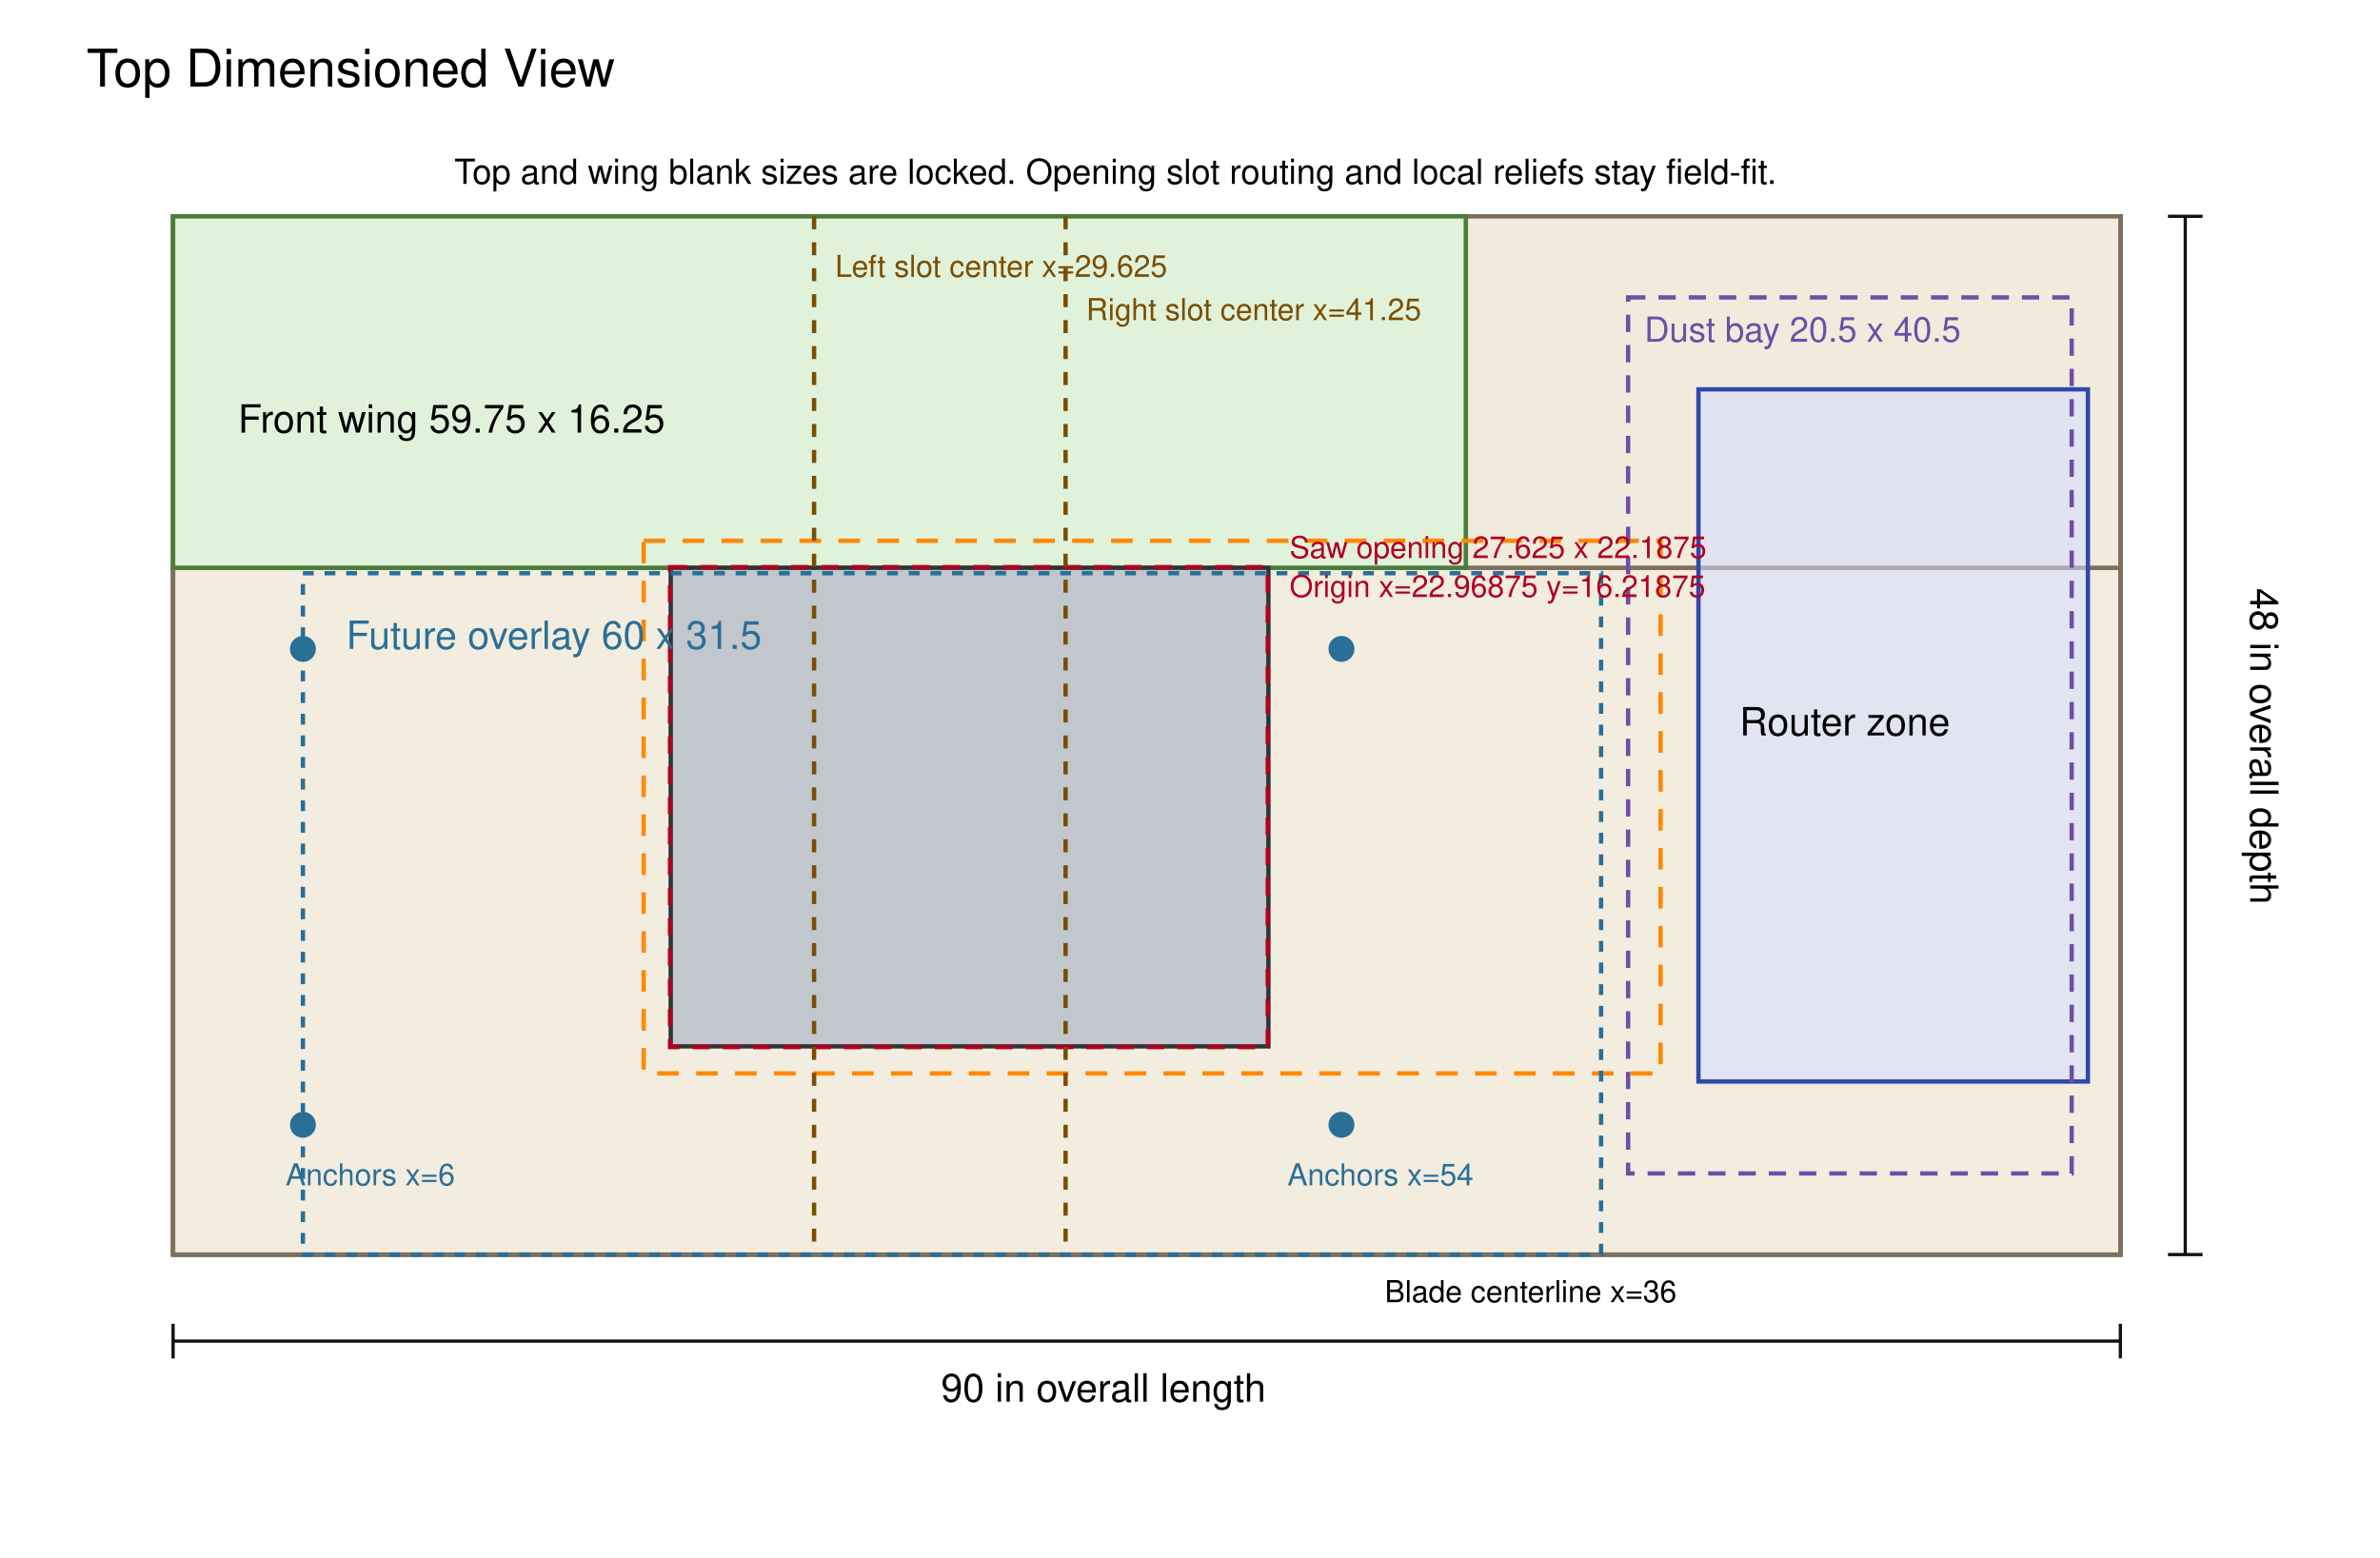
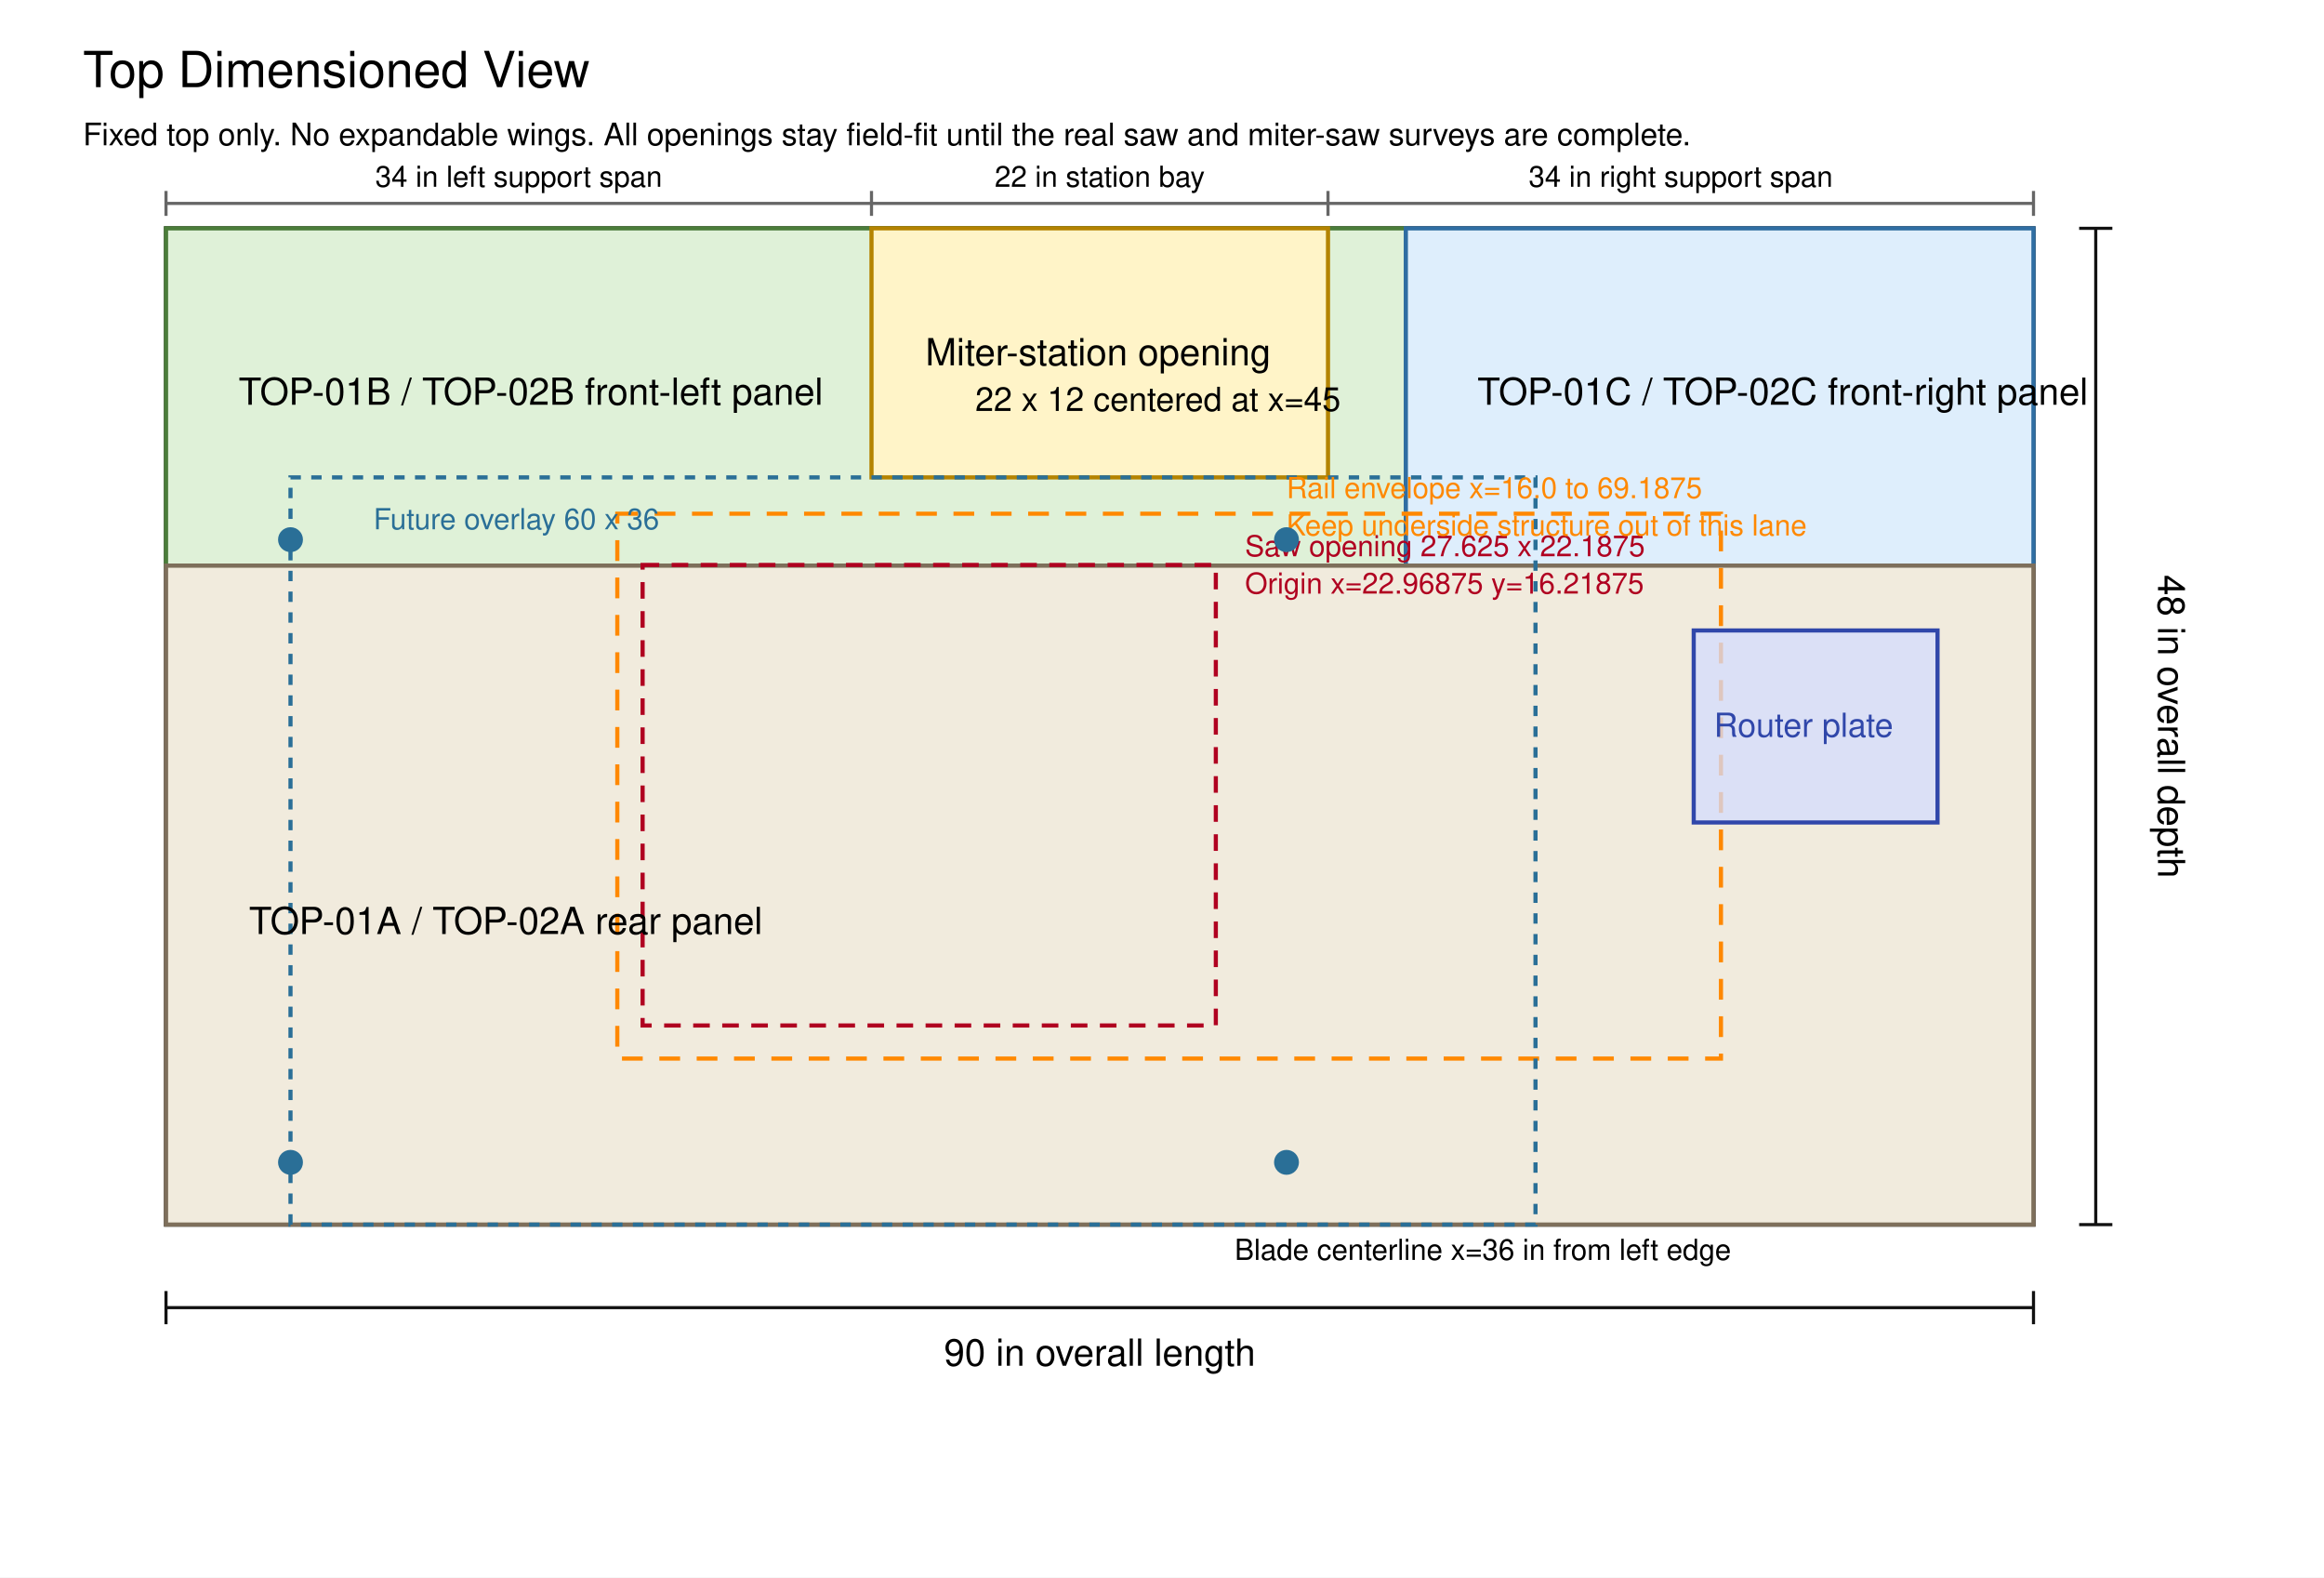
- <svg xmlns="http://www.w3.org/2000/svg" width="1100" height="720" viewBox="0 0 1100 720">
-   <rect width="1100" height="720" fill="#ffffff" />
-   <text x="40" y="40" font-family="Helvetica, Arial, sans-serif" font-size="24">Top Dimensioned View</text>
-   <rect x="80" y="100" width="900" height="480" fill="#faf7f2" stroke="#111" stroke-width="2" />
-   <rect x="80" y="262.5" width="900" height="317.5" fill="#efe8d8" stroke="#7e6f5b" stroke-width="2" fill-opacity="0.7" />
-   <rect x="677.5" y="100" width="302.5" height="162.5" fill="#efe8d8" stroke="#7e6f5b" stroke-width="2" fill-opacity="0.8" />
-   <rect x="80" y="100" width="597.5" height="162.5" fill="#d8f0d2" stroke="#4b7d3a" stroke-width="2" fill-opacity="0.75" />
-   <text x="110" y="200" font-family="Helvetica, Arial, sans-serif" font-size="18">Front wing 59.75 x 16.25</text>
-   <rect x="310" y="262.5" width="276.25" height="221.25" fill="#c2c7ce" stroke="#333" stroke-width="2" />
-   <rect x="309.688" y="262.188" width="276.25" height="221.875" fill="none" stroke="#b00020" stroke-width="2" stroke-dasharray="8 6" />
-   <rect x="297.5" y="250" width="470" height="246.25" fill="none" stroke="#ff8800" stroke-width="2" stroke-dasharray="10 8" />
-   <rect x="785" y="180" width="180" height="320" fill="#d4dcff" stroke="#3047aa" stroke-width="2" fill-opacity="0.55" />
-   <text x="804" y="340" font-family="Helvetica, Arial, sans-serif" font-size="18">Router zone</text>
-   <rect x="752.5" y="137.5" width="205" height="405" fill="none" stroke="#6f4ea5" stroke-width="2" stroke-dasharray="8 6" />
-   <text x="760" y="158" font-family="Helvetica, Arial, sans-serif" font-size="16" fill="#6f4ea5">Dust bay 20.5 x 40.5</text>
-   <rect x="140" y="265" width="600" height="315" fill="none" stroke="#2a6f97" stroke-width="2" stroke-dasharray="5 5" />
-   <text x="160" y="300" font-family="Helvetica, Arial, sans-serif" font-size="18" fill="#2a6f97">Future overlay 60 x 31.5</text>
-   <circle cx="140" cy="300" r="6" fill="#2a6f97" />
-   <circle cx="140" cy="520" r="6" fill="#2a6f97" />
-   <circle cx="620" cy="300" r="6" fill="#2a6f97" />
-   <circle cx="620" cy="520" r="6" fill="#2a6f97" />
-   <line x1="376.25" y1="100" x2="376.25" y2="580" stroke="#7a4d00" stroke-width="2" stroke-dasharray="6 6" />
-   <line x1="492.5" y1="100" x2="492.5" y2="580" stroke="#7a4d00" stroke-width="2" stroke-dasharray="6 6" />
-   <text x="386" y="128" font-family="Helvetica, Arial, sans-serif" font-size="14" fill="#7a4d00">Left slot center x=29.625</text>
-   <text x="502" y="148" font-family="Helvetica, Arial, sans-serif" font-size="14" fill="#7a4d00">Right slot center x=41.25</text>
-   <text x="596" y="258" font-family="Helvetica, Arial, sans-serif" font-size="14" fill="#b00020">Saw opening 27.625 x 22.1875</text>
-   <text x="596" y="276" font-family="Helvetica, Arial, sans-serif" font-size="14" fill="#b00020">Origin x=22.96875 y=16.21875</text>
-   <text x="132" y="548" font-family="Helvetica, Arial, sans-serif" font-size="14" fill="#2a6f97">Anchors x=6</text>
-   <text x="595" y="548" font-family="Helvetica, Arial, sans-serif" font-size="14" fill="#2a6f97">Anchors x=54</text>
-   <line x1="80" y1="620" x2="980" y2="620" stroke="#111" stroke-width="1.5" />
-   <line x1="80" y1="612" x2="80" y2="628" stroke="#111" stroke-width="1.5" />
-   <line x1="980" y1="612" x2="980" y2="628" stroke="#111" stroke-width="1.5" />
-   <text x="510" y="648" font-family="Helvetica, Arial, sans-serif" font-size="18" text-anchor="middle">90 in overall length</text>
-   <line x1="1010" y1="100" x2="1010" y2="580" stroke="#111" stroke-width="1.5" />
-   <line x1="1002" y1="100" x2="1018" y2="100" stroke="#111" stroke-width="1.5" />
-   <line x1="1002" y1="580" x2="1018" y2="580" stroke="#111" stroke-width="1.5" />
-   <text x="1040" y="345" font-family="Helvetica, Arial, sans-serif" font-size="18" text-anchor="middle" transform="rotate(90 1040 345)">48 in overall depth</text>
-   <text x="210" y="85" font-family="Helvetica, Arial, sans-serif" font-size="16">Top and wing blank sizes are locked. Opening slot routing and local reliefs stay field-fit.</text>
-   <text x="640" y="602" font-family="Helvetica, Arial, sans-serif" font-size="14">Blade centerline x=36</text>
+ <svg xmlns="http://www.w3.org/2000/svg" width="1120" height="760" viewBox="0 0 1120 760">
+   <rect width="1120" height="760" fill="#ffffff" />
+   <text x="40" y="42" font-family="Helvetica, Arial, sans-serif" font-size="24">Top Dimensioned View</text>
+   <text x="40" y="70" font-family="Helvetica, Arial, sans-serif" font-size="15">Fixed top only. No expandable wings. All openings stay field-fit until the real saw and miter-saw surveys are complete.</text>
+   <rect x="80" y="110" width="900" height="480" fill="#faf7f2" stroke="#111" stroke-width="2" />
+   <rect x="80" y="110" width="597.5" height="162.5" fill="#d8f0d2" stroke="#4b7d3a" stroke-width="2" fill-opacity="0.8" />
+   <rect x="677.5" y="110" width="302.5" height="162.5" fill="#d7ecff" stroke="#2f6ea3" stroke-width="2" fill-opacity="0.8" />
+   <rect x="80" y="272.5" width="900" height="317.5" fill="#efe8d8" stroke="#7e6f5b" stroke-width="2" fill-opacity="0.8" />
+   <rect x="420" y="110" width="220" height="120" fill="#fff4c8" stroke="#b48300" stroke-width="2" />
+   <rect x="309.688" y="272.188" width="276.25" height="221.875" fill="none" stroke="#b00020" stroke-width="2" stroke-dasharray="8 6" />
+   <rect x="297.5" y="247.5" width="531.875" height="262.5" fill="none" stroke="#ff8800" stroke-width="2" stroke-dasharray="10 8" />
+   <rect x="816.25" y="303.75" width="117.5" height="92.5" fill="#d4dcff" stroke="#3047aa" stroke-width="2" fill-opacity="0.75" />
+   <rect x="140" y="230" width="600" height="360" fill="none" stroke="#2a6f97" stroke-width="2" stroke-dasharray="5 5" />
+   <text x="115" y="195" font-family="Helvetica, Arial, sans-serif" font-size="18">TOP-01B / TOP-02B front-left panel</text>
+   <text x="712" y="195" font-family="Helvetica, Arial, sans-serif" font-size="18">TOP-01C / TOP-02C front-right panel</text>
+   <text x="120" y="450" font-family="Helvetica, Arial, sans-serif" font-size="18">TOP-01A / TOP-02A rear panel</text>
+   <text x="446" y="176" font-family="Helvetica, Arial, sans-serif" font-size="18">Miter-station opening</text>
+   <text x="470" y="198" font-family="Helvetica, Arial, sans-serif" font-size="16">22 x 12 centered at x=45</text>
+   <text x="600" y="268" font-family="Helvetica, Arial, sans-serif" font-size="14" fill="#b00020">Saw opening 27.625 x 22.1875</text>
+   <text x="600" y="286" font-family="Helvetica, Arial, sans-serif" font-size="14" fill="#b00020">Origin x=22.96875 y=16.21875</text>
+   <text x="620" y="240" font-family="Helvetica, Arial, sans-serif" font-size="14" fill="#ff8800">Rail envelope x=16.0 to 69.1875</text>
+   <text x="620" y="258" font-family="Helvetica, Arial, sans-serif" font-size="14" fill="#ff8800">Keep underside structure out of this lane</text>
+   <text x="826" y="355" font-family="Helvetica, Arial, sans-serif" font-size="16" fill="#3047aa">Router plate</text>
+   <text x="180" y="255" font-family="Helvetica, Arial, sans-serif" font-size="14" fill="#2a6f97">Future overlay 60 x 36</text>
+   <circle cx="140" cy="260" r="6" fill="#2a6f97" />
+   <circle cx="140" cy="560" r="6" fill="#2a6f97" />
+   <circle cx="620" cy="260" r="6" fill="#2a6f97" />
+   <circle cx="620" cy="560" r="6" fill="#2a6f97" />
+   <line x1="80" y1="630" x2="980" y2="630" stroke="#111" stroke-width="1.5" />
+   <line x1="80" y1="622" x2="80" y2="638" stroke="#111" stroke-width="1.5" />
+   <line x1="980" y1="622" x2="980" y2="638" stroke="#111" stroke-width="1.5" />
+   <text x="530" y="658" font-family="Helvetica, Arial, sans-serif" font-size="18" text-anchor="middle">90 in overall length</text>
+   <line x1="1010" y1="110" x2="1010" y2="590" stroke="#111" stroke-width="1.5" />
+   <line x1="1002" y1="110" x2="1018" y2="110" stroke="#111" stroke-width="1.5" />
+   <line x1="1002" y1="590" x2="1018" y2="590" stroke="#111" stroke-width="1.5" />
+   <text x="1040" y="350" font-family="Helvetica, Arial, sans-serif" font-size="18" text-anchor="middle" transform="rotate(90 1040 350)">48 in overall depth</text>
+   <line x1="80" y1="98" x2="420" y2="98" stroke="#666" stroke-width="1.5" />
+   <line x1="420" y1="98" x2="640" y2="98" stroke="#666" stroke-width="1.5" />
+   <line x1="640" y1="98" x2="980" y2="98" stroke="#666" stroke-width="1.5" />
+   <line x1="80" y1="92" x2="80" y2="104" stroke="#666" stroke-width="1.5" />
+   <line x1="420" y1="92" x2="420" y2="104" stroke="#666" stroke-width="1.5" />
+   <line x1="640" y1="92" x2="640" y2="104" stroke="#666" stroke-width="1.5" />
+   <line x1="980" y1="92" x2="980" y2="104" stroke="#666" stroke-width="1.5" />
+   <text x="250" y="90" font-family="Helvetica, Arial, sans-serif" font-size="14" text-anchor="middle">34 in left support span</text>
+   <text x="530" y="90" font-family="Helvetica, Arial, sans-serif" font-size="14" text-anchor="middle">22 in station bay</text>
+   <text x="810" y="90" font-family="Helvetica, Arial, sans-serif" font-size="14" text-anchor="middle">34 in right support span</text>
+   <text x="595" y="607" font-family="Helvetica, Arial, sans-serif" font-size="14">Blade centerline x=36 in from left edge</text>
</svg>
